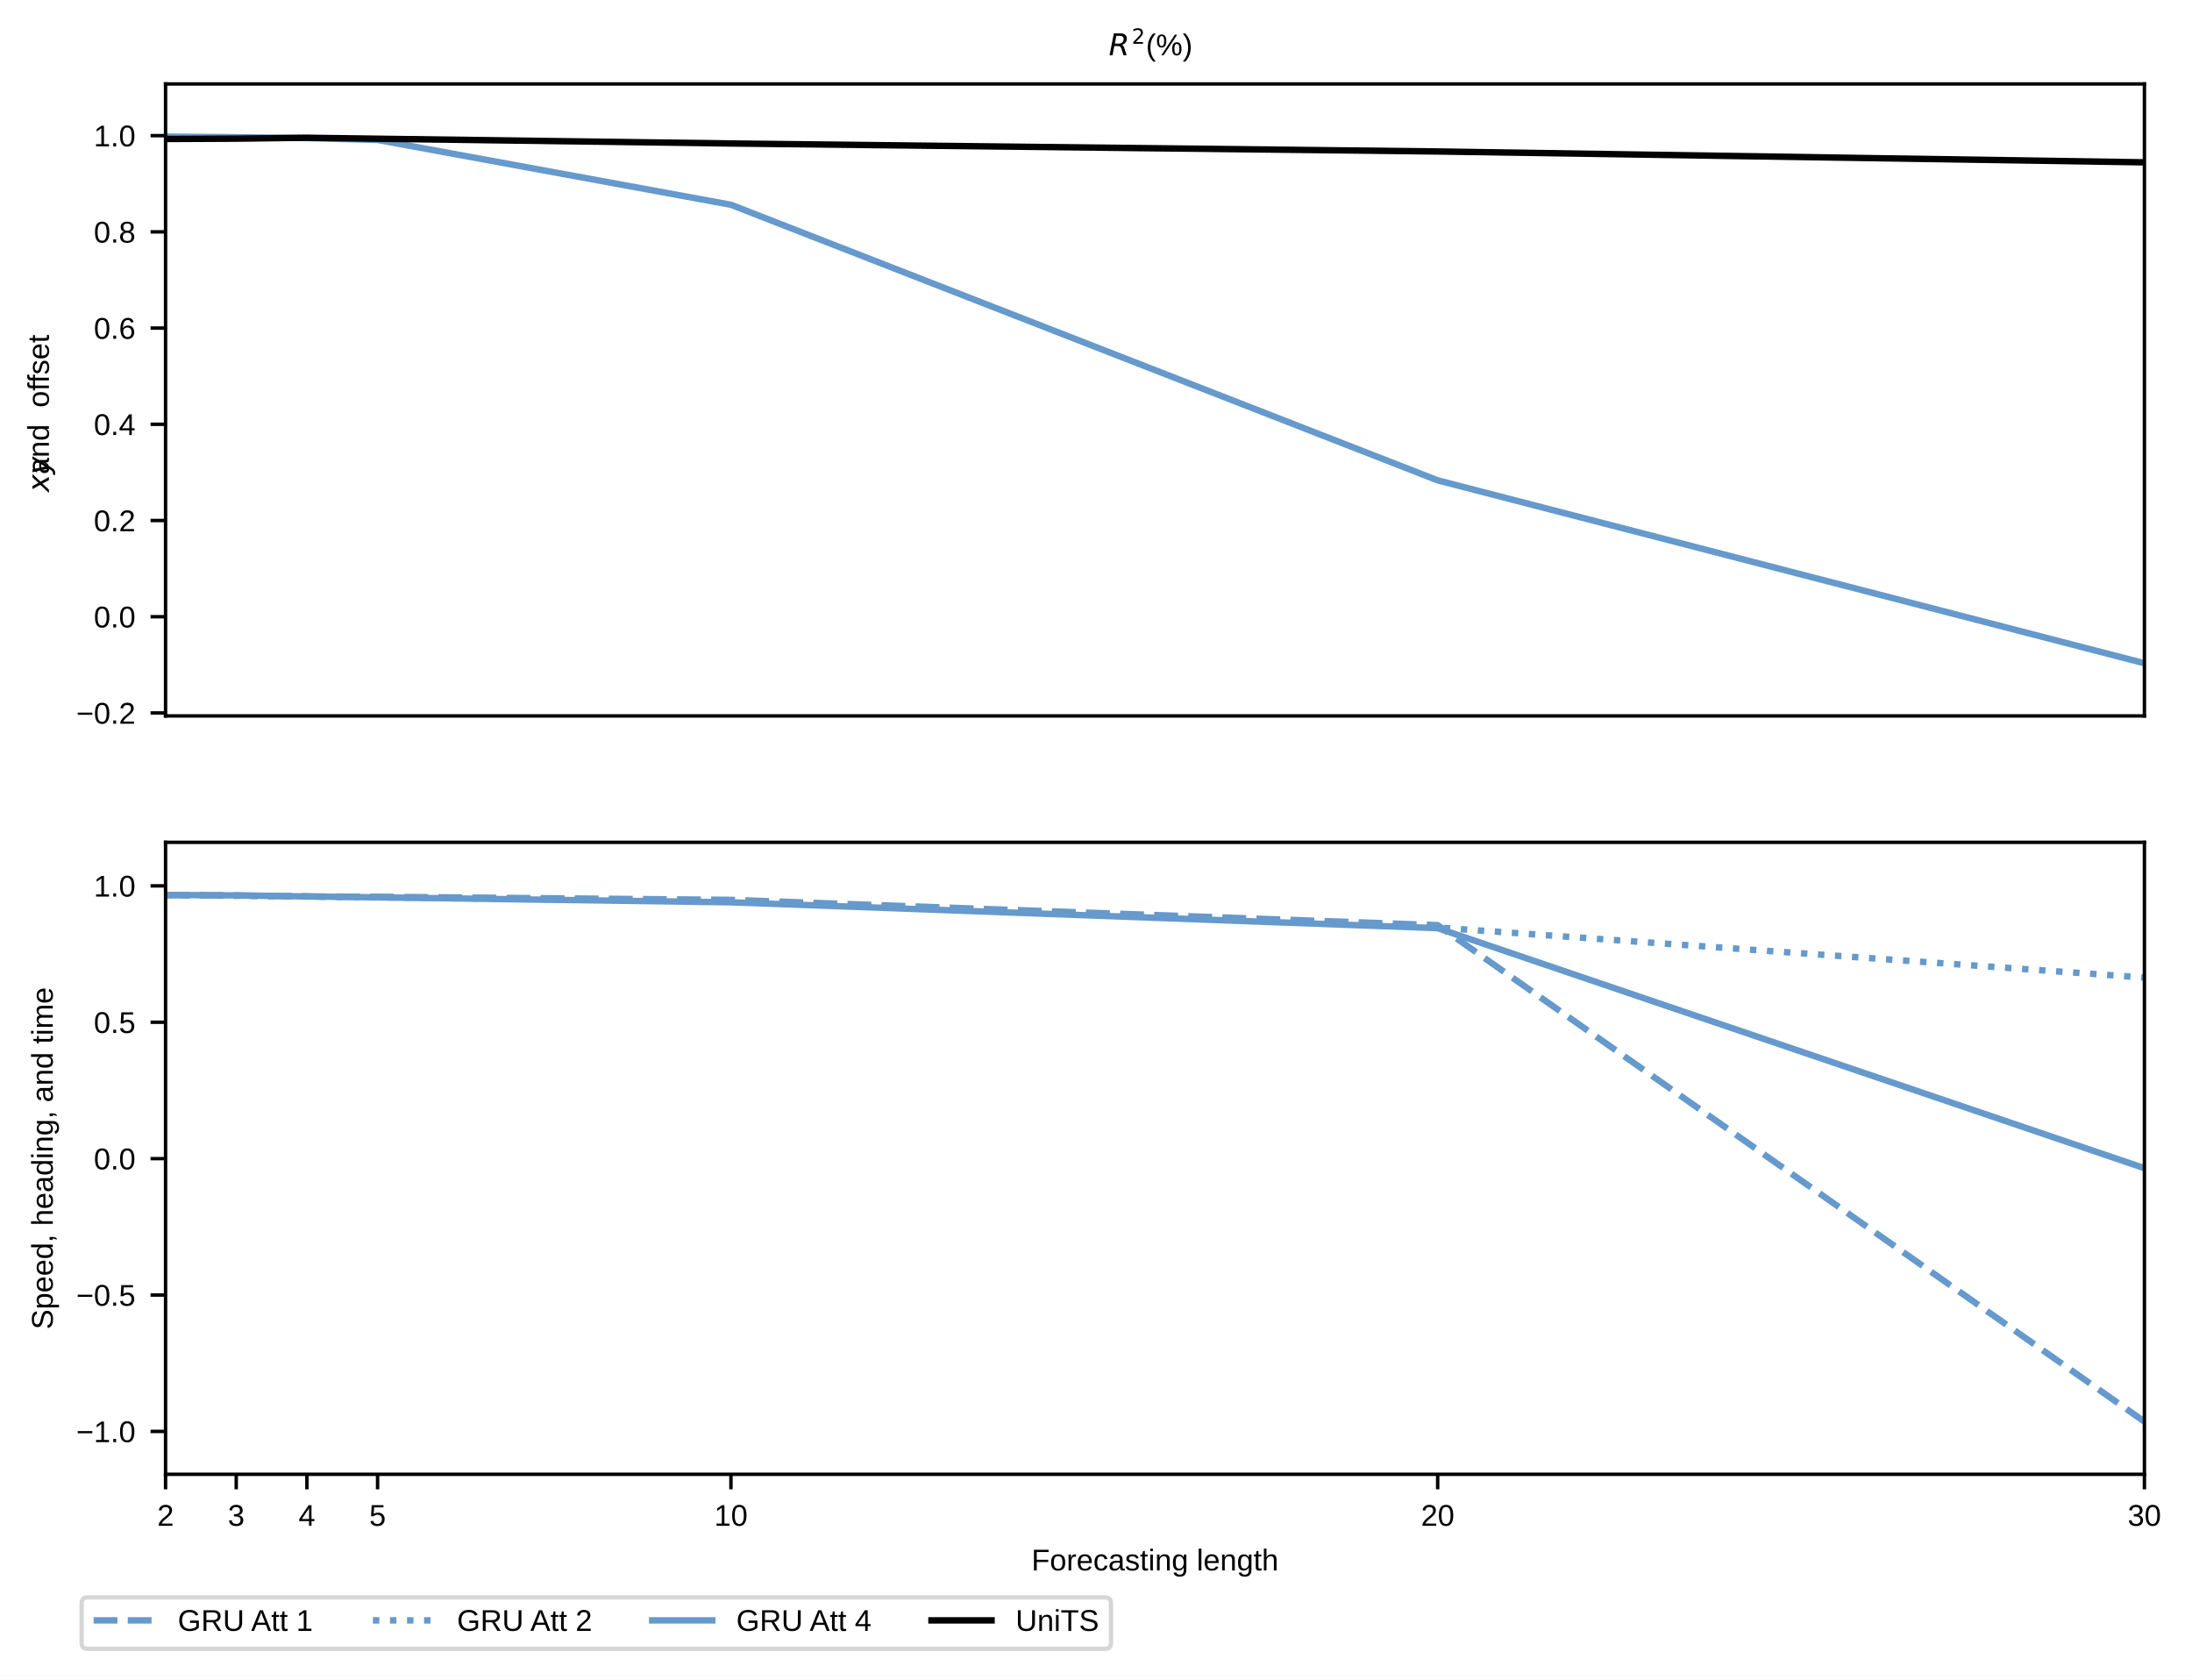
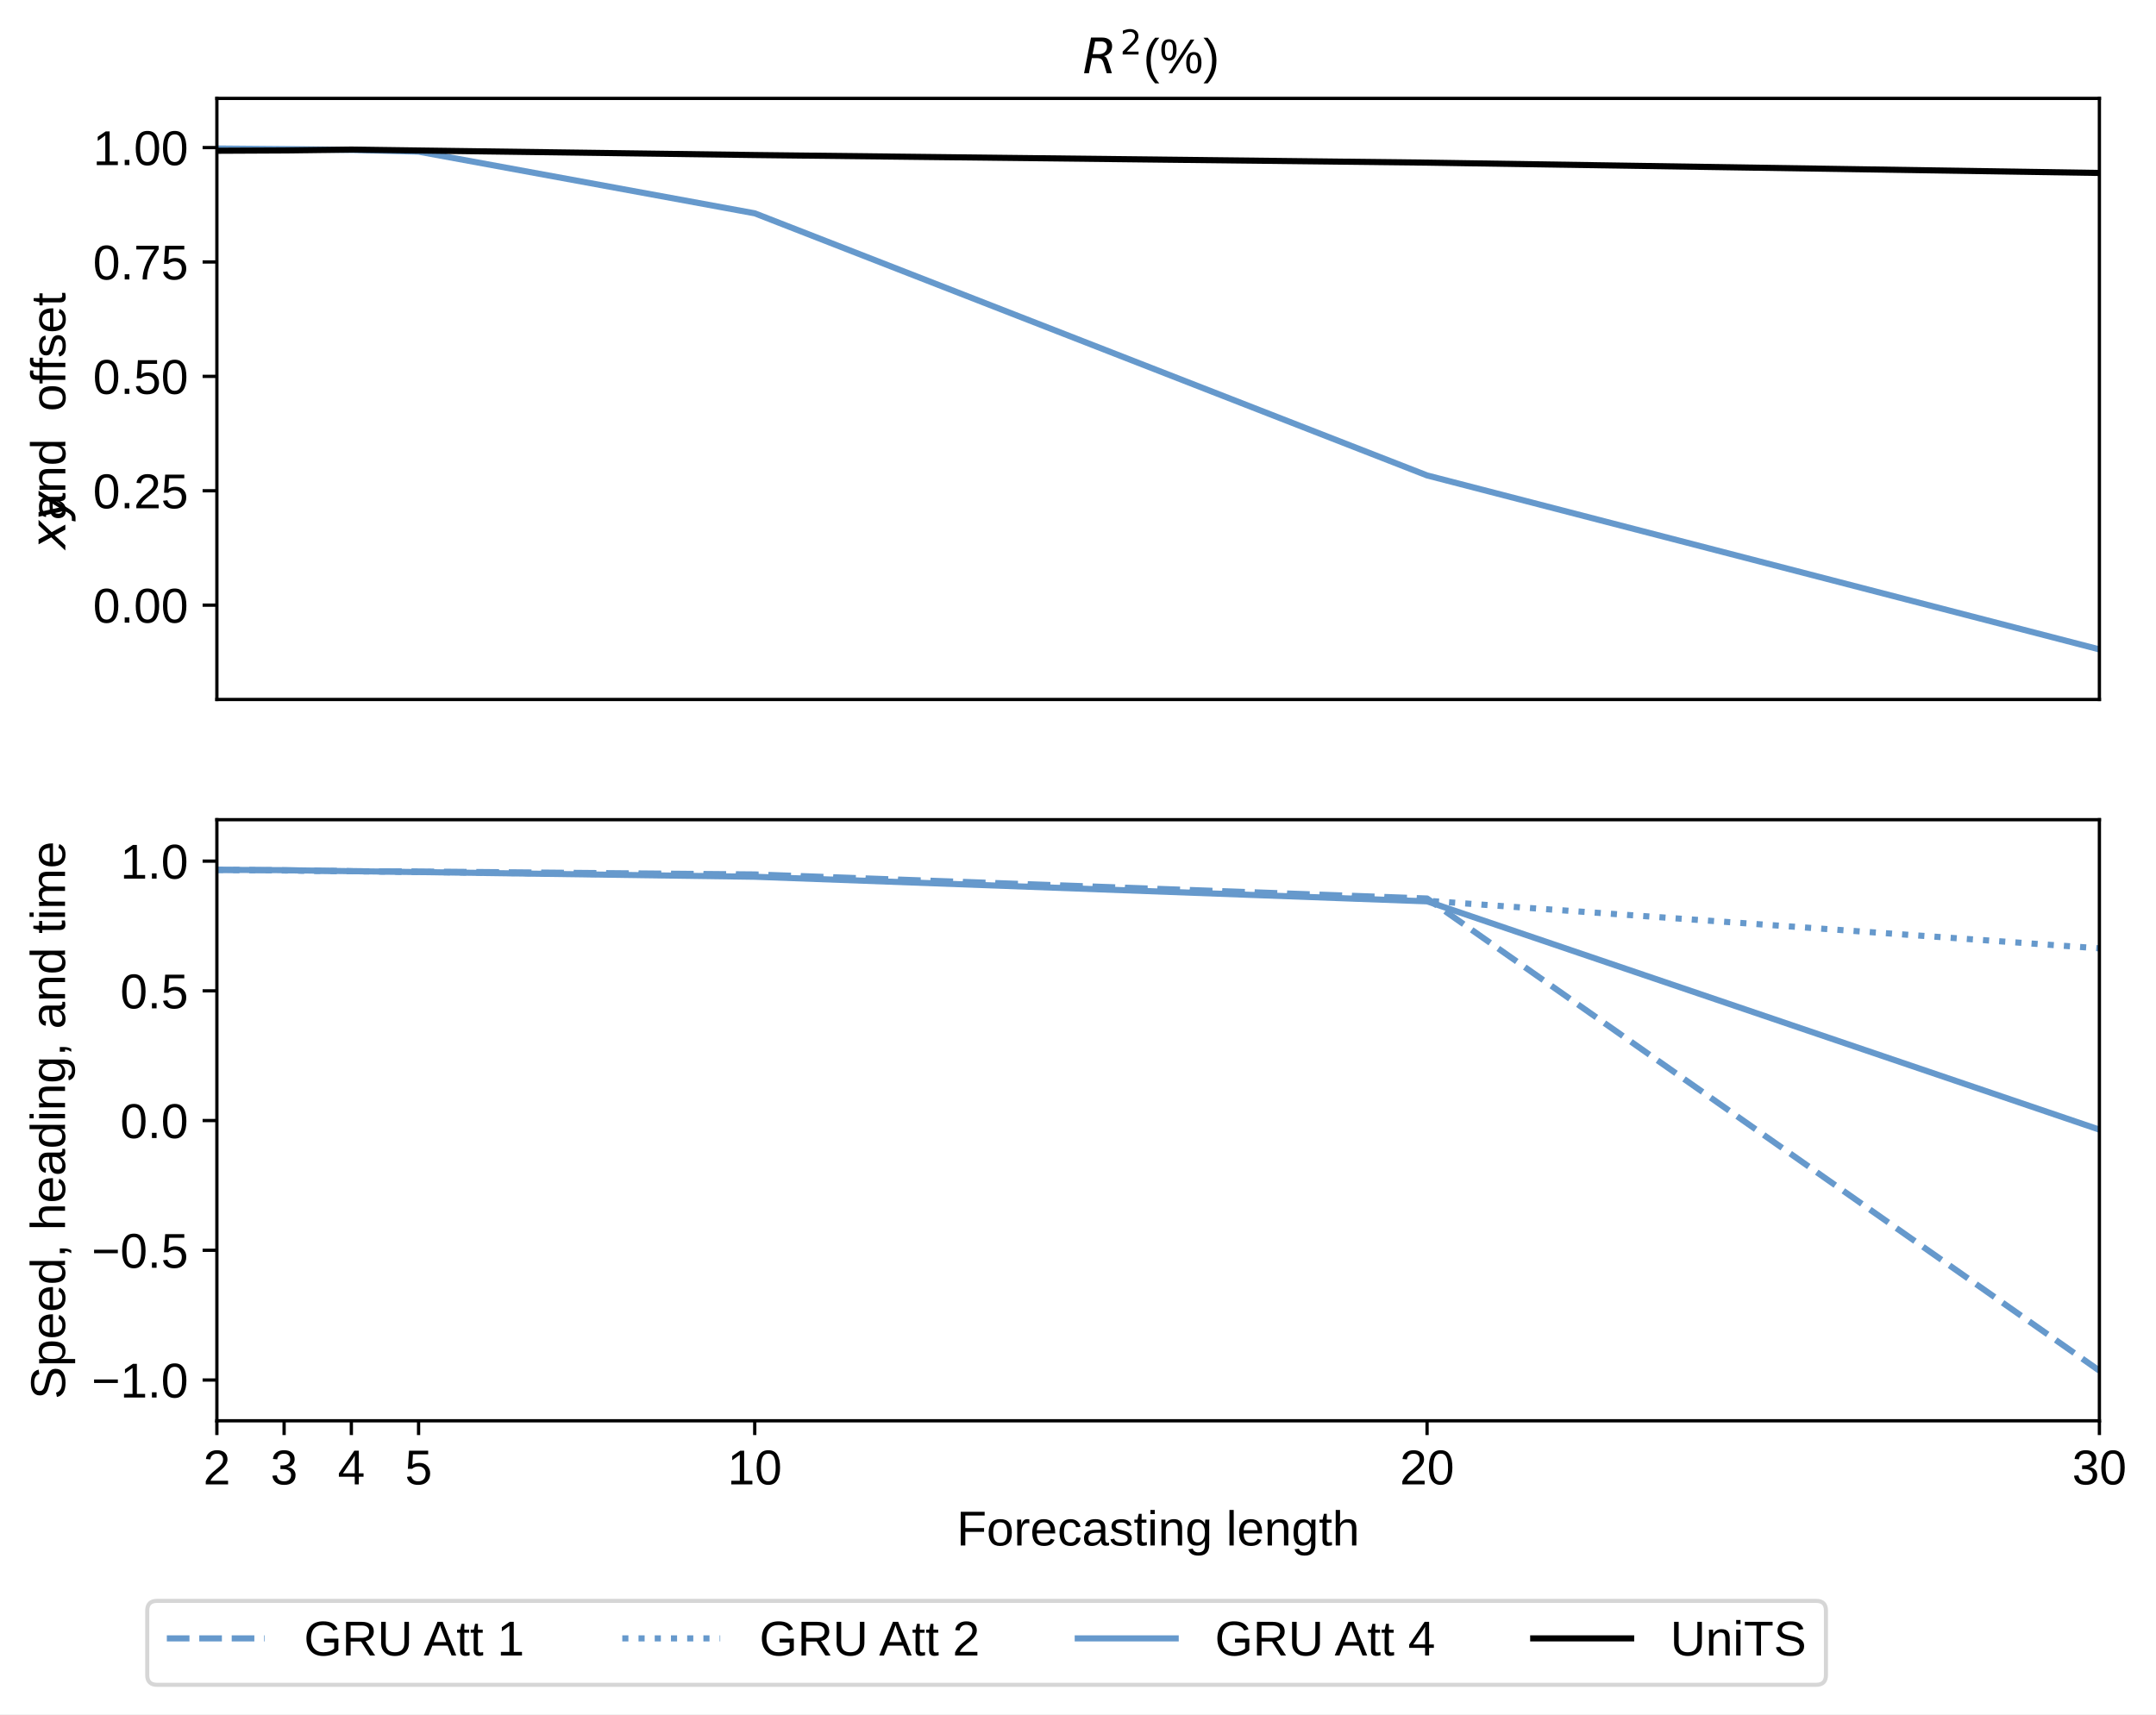
- <svg xmlns="http://www.w3.org/2000/svg" xmlns:xlink="http://www.w3.org/1999/xlink" width="511.03pt" height="391.597pt" viewBox="0 0 511.03 391.597" version="1.1">
+ <svg xmlns="http://www.w3.org/2000/svg" xmlns:xlink="http://www.w3.org/1999/xlink" width="528.362pt" height="420.166pt" viewBox="0 0 528.362 420.166" version="1.1">
  <defs>
    <style type="text/css">*{stroke-linejoin: round; stroke-linecap: butt}</style>
  </defs>
  <g id="figure_1">
    <g id="patch_1">
-       <path d="M 0 391.597  L 511.03 391.597  L 511.03 0  L 0 0  z " style="fill: #ffffff" />
+       <path d="M 0 420.166  L 528.362 420.166  L 528.362 0  L 0 0  z " style="fill: #ffffff" />
    </g>
    <g id="axes_1">
      <g id="patch_2">
-         <path d="M 38.598 166.901  L 499.937 166.901  L 499.937 19.57  L 38.598 19.57  z " style="fill: #ffffff" />
+         <path d="M 53.15 171.451  L 514.489 171.451  L 514.489 24.12  L 53.15 24.12  z " style="fill: #ffffff" />
      </g>
      <g id="matplotlib.axis_1" />
      <g id="matplotlib.axis_2">
        <g id="ytick_1">
          <g id="line2d_1">
            <defs>
-               <path id="m6a8a3a1ed9" d="M 0 0  L -3.5 0  " style="stroke: #000000; stroke-width: 0.8" />
+               <path id="mac33ed3d1b" d="M 0 0  L -3.5 0  " style="stroke: #000000; stroke-width: 0.8" />
            </defs>
            <g>
-               <use xlink:href="#m6a8a3a1ed9" x="38.598" y="166.209" style="stroke: #000000; stroke-width: 0.8" />
+               <use xlink:href="#mac33ed3d1b" x="53.15" y="148.328" style="stroke: #000000; stroke-width: 0.8" />
            </g>
          </g>
          <g id="text_1">
-             <text style="font: 7px 'Arial'; text-anchor: end" x="31.598" y="168.714" transform="rotate(-0 31.59844 168.7145)">−0.2</text>
+             <text style="font: 12px 'Arial'; text-anchor: end" x="46.15" y="152.623" transform="rotate(-0 46.15 152.6226)">0.00</text>
          </g>
        </g>
        <g id="ytick_2">
          <g id="line2d_2">
            <g>
-               <use xlink:href="#m6a8a3a1ed9" x="38.598" y="143.778" style="stroke: #000000; stroke-width: 0.8" />
+               <use xlink:href="#mac33ed3d1b" x="53.15" y="120.289" style="stroke: #000000; stroke-width: 0.8" />
            </g>
          </g>
          <g id="text_2">
-             <text style="font: 7px 'Arial'; text-anchor: end" x="31.598" y="146.283" transform="rotate(-0 31.59844 146.2831)">0.0</text>
+             <text style="font: 12px 'Arial'; text-anchor: end" x="46.15" y="124.583" transform="rotate(-0 46.15 124.5834)">0.25</text>
          </g>
        </g>
        <g id="ytick_3">
          <g id="line2d_3">
            <g>
-               <use xlink:href="#m6a8a3a1ed9" x="38.598" y="121.347" style="stroke: #000000; stroke-width: 0.8" />
+               <use xlink:href="#mac33ed3d1b" x="53.15" y="92.249" style="stroke: #000000; stroke-width: 0.8" />
            </g>
          </g>
          <g id="text_3">
-             <text style="font: 7px 'Arial'; text-anchor: end" x="31.598" y="123.852" transform="rotate(-0 31.59844 123.8518)">0.2</text>
+             <text style="font: 12px 'Arial'; text-anchor: end" x="46.15" y="96.544" transform="rotate(-0 46.15 96.54418)">0.50</text>
          </g>
        </g>
        <g id="ytick_4">
          <g id="line2d_4">
            <g>
-               <use xlink:href="#m6a8a3a1ed9" x="38.598" y="98.915" style="stroke: #000000; stroke-width: 0.8" />
+               <use xlink:href="#mac33ed3d1b" x="53.15" y="64.21" style="stroke: #000000; stroke-width: 0.8" />
            </g>
          </g>
          <g id="text_4">
-             <text style="font: 7px 'Arial'; text-anchor: end" x="31.598" y="101.42" transform="rotate(-0 31.59844 101.4204)">0.4</text>
+             <text style="font: 12px 'Arial'; text-anchor: end" x="46.15" y="68.505" transform="rotate(-0 46.15 68.50498)">0.75</text>
          </g>
        </g>
        <g id="ytick_5">
          <g id="line2d_5">
            <g>
-               <use xlink:href="#m6a8a3a1ed9" x="38.598" y="76.484" style="stroke: #000000; stroke-width: 0.8" />
+               <use xlink:href="#mac33ed3d1b" x="53.15" y="36.171" style="stroke: #000000; stroke-width: 0.8" />
            </g>
          </g>
          <g id="text_5">
-             <text style="font: 7px 'Arial'; text-anchor: end" x="31.598" y="78.989" transform="rotate(-0 31.59844 78.98904)">0.6</text>
-           </g>
-         </g>
-         <g id="ytick_6">
-           <g id="line2d_6">
-             <g>
-               <use xlink:href="#m6a8a3a1ed9" x="38.598" y="54.052" style="stroke: #000000; stroke-width: 0.8" />
-             </g>
-           </g>
-           <g id="text_6">
-             <text style="font: 7px 'Arial'; text-anchor: end" x="31.598" y="56.558" transform="rotate(-0 31.59844 56.55768)">0.8</text>
-           </g>
-         </g>
-         <g id="ytick_7">
-           <g id="line2d_7">
-             <g>
-               <use xlink:href="#m6a8a3a1ed9" x="38.598" y="31.621" style="stroke: #000000; stroke-width: 0.8" />
-             </g>
-           </g>
-           <g id="text_7">
-             <text style="font: 7px 'Arial'; text-anchor: end" x="31.598" y="34.126" transform="rotate(-0 31.59844 34.12632)">1.0</text>
-           </g>
-         </g>
-         <g id="text_8">
-           <g transform="translate(12.31 114.7254) rotate(-90)">
+             <text style="font: 12px 'Arial'; text-anchor: end" x="46.15" y="40.466" transform="rotate(-0 46.15 40.46578)">1.00</text>
+           </g>
+         </g>
+         <g id="text_6">
+           <g transform="translate(16.27688 134.6254) rotate(-90)">
            <text>
-               <tspan style="font: oblique 7px 'DejaVu Sans'" x="0 19.711" y="-0.906">xy</tspan>
-               <tspan style="font: 7px 'Arial'" x="4.143 6.087 9.98 13.874 17.767 23.854 25.799 29.692 31.637 33.582 37.082 40.975" y="-0.906"> and  offset</tspan>
+               <tspan style="font: oblique 12px 'DejaVu Sans'" x="0 33.791" y="-0.266">xy</tspan>
+               <tspan style="font: 12px 'Arial'" x="7.102 10.436 17.109 23.783 30.457 40.893 44.227 50.9 54.234 57.568 63.568 70.242" y="-0.266"> and  offset</tspan>
            </text>
          </g>
        </g>
      </g>
-       <g id="line2d_8">
-         <path d="M 38.598 31.848  L 55.075 31.991  L 71.551 32.189  L 88.028 32.62  L 170.409 47.736  L 335.173 111.982  L 499.937 154.623  " clip-path="url(#p4c0a179350)" style="fill: none; stroke: #6699cc; stroke-width: 1.5; stroke-linecap: square" />
-       </g>
-       <g id="line2d_9">
-         <path d="M 38.598 32.402  L 55.075 32.323  L 71.551 32.114  L 88.028 32.339  L 170.409 33.45  L 335.173 35.313  L 499.937 37.844  " clip-path="url(#p4c0a179350)" style="fill: none; stroke: #000000; stroke-width: 1.5; stroke-linecap: square" />
+       <g id="line2d_6">
+         <path d="M 53.15 36.398  L 69.626 36.541  L 86.103 36.739  L 102.579 37.17  L 184.961 52.286  L 349.725 116.532  L 514.489 159.173  " clip-path="url(#p8221a30fe3)" style="fill: none; stroke: #6699cc; stroke-width: 1.5; stroke-linecap: square" />
+       </g>
+       <g id="line2d_7">
+         <path d="M 53.15 36.952  L 69.626 36.873  L 86.103 36.664  L 102.579 36.889  L 184.961 38  L 349.725 39.863  L 514.489 42.394  " clip-path="url(#p8221a30fe3)" style="fill: none; stroke: #000000; stroke-width: 1.5; stroke-linecap: square" />
      </g>
      <g id="patch_3">
-         <path d="M 38.598 166.901  L 38.598 19.57  " style="fill: none; stroke: #000000; stroke-width: 0.8; stroke-linejoin: miter; stroke-linecap: square" />
+         <path d="M 53.15 171.451  L 53.15 24.12  " style="fill: none; stroke: #000000; stroke-width: 0.8; stroke-linejoin: miter; stroke-linecap: square" />
      </g>
      <g id="patch_4">
-         <path d="M 499.937 166.901  L 499.937 19.57  " style="fill: none; stroke: #000000; stroke-width: 0.8; stroke-linejoin: miter; stroke-linecap: square" />
+         <path d="M 514.489 171.451  L 514.489 24.12  " style="fill: none; stroke: #000000; stroke-width: 0.8; stroke-linejoin: miter; stroke-linecap: square" />
      </g>
      <g id="patch_5">
-         <path d="M 38.598 166.901  L 499.937 166.901  " style="fill: none; stroke: #000000; stroke-width: 0.8; stroke-linejoin: miter; stroke-linecap: square" />
+         <path d="M 53.15 171.451  L 514.489 171.451  " style="fill: none; stroke: #000000; stroke-width: 0.8; stroke-linejoin: miter; stroke-linecap: square" />
      </g>
      <g id="patch_6">
-         <path d="M 38.598 19.57  L 499.937 19.57  " style="fill: none; stroke: #000000; stroke-width: 0.8; stroke-linejoin: miter; stroke-linecap: square" />
-       </g>
-       <g id="text_9">
-         <g transform="translate(258.4877 13.57)">
+         <path d="M 53.15 24.12  L 514.489 24.12  " style="fill: none; stroke: #000000; stroke-width: 0.8; stroke-linejoin: miter; stroke-linecap: square" />
+       </g>
+       <g id="text_7">
+         <g transform="translate(265.3393 18.12)">
          <text>
-             <tspan style="font: oblique 7px 'DejaVu Sans'" x="0" y="-0.678">R</tspan>
-             <tspan style="font: 4.9px 'DejaVu Sans'" x="5.356" y="-3.358">2</tspan>
-             <tspan style="font: 7px 'Arial'" x="8.665 10.61 12.941 19.165" y="-0.678"> (%)</tspan>
+             <tspan style="font: oblique 12px 'DejaVu Sans'" x="0" y="-0.172">R</tspan>
+             <tspan style="font: 8.4px 'DejaVu Sans'" x="9.18" y="-4.766">2</tspan>
+             <tspan style="font: 12px 'Arial'" x="14.853 18.187 22.183 32.853" y="-0.172"> (%)</tspan>
          </text>
        </g>
      </g>
    </g>
    <g id="axes_2">
      <g id="patch_7">
-         <path d="M 38.598 343.698  L 499.937 343.698  L 499.937 196.367  L 38.598 196.367  z " style="fill: #ffffff" />
+         <path d="M 53.15 348.248  L 514.489 348.248  L 514.489 200.917  L 53.15 200.917  z " style="fill: #ffffff" />
      </g>
      <g id="matplotlib.axis_3">
        <g id="xtick_1">
+           <g id="line2d_8">
+             <defs>
+               <path id="ma5374da0af" d="M 0 0  L 0 3.5  " style="stroke: #000000; stroke-width: 0.8" />
+             </defs>
+             <g>
+               <use xlink:href="#ma5374da0af" x="53.15" y="348.248" style="stroke: #000000; stroke-width: 0.8" />
+             </g>
+           </g>
+           <g id="text_8">
+             <text style="font: 12px 'Arial'; text-anchor: middle" x="53.15" y="363.837" transform="rotate(-0 53.15 363.8369)">2</text>
+           </g>
+         </g>
+         <g id="xtick_2">
+           <g id="line2d_9">
+             <g>
+               <use xlink:href="#ma5374da0af" x="69.626" y="348.248" style="stroke: #000000; stroke-width: 0.8" />
+             </g>
+           </g>
+           <g id="text_9">
+             <text style="font: 12px 'Arial'; text-anchor: middle" x="69.626" y="363.837" transform="rotate(-0 69.62638 363.8369)">3</text>
+           </g>
+         </g>
+         <g id="xtick_3">
          <g id="line2d_10">
-             <defs>
-               <path id="m12549a574b" d="M 0 0  L 0 3.5  " style="stroke: #000000; stroke-width: 0.8" />
-             </defs>
-             <g>
-               <use xlink:href="#m12549a574b" x="38.598" y="343.698" style="stroke: #000000; stroke-width: 0.8" />
+             <g>
+               <use xlink:href="#ma5374da0af" x="86.103" y="348.248" style="stroke: #000000; stroke-width: 0.8" />
            </g>
          </g>
          <g id="text_10">
-             <text style="font: 7px 'Arial'; text-anchor: middle" x="38.598" y="355.708" transform="rotate(-0 38.59844 355.708)">2</text>
-           </g>
-         </g>
-         <g id="xtick_2">
+             <text style="font: 12px 'Arial'; text-anchor: middle" x="86.103" y="363.837" transform="rotate(-0 86.10276 363.8369)">4</text>
+           </g>
+         </g>
+         <g id="xtick_4">
          <g id="line2d_11">
            <g>
-               <use xlink:href="#m12549a574b" x="55.075" y="343.698" style="stroke: #000000; stroke-width: 0.8" />
+               <use xlink:href="#ma5374da0af" x="102.579" y="348.248" style="stroke: #000000; stroke-width: 0.8" />
            </g>
          </g>
          <g id="text_11">
-             <text style="font: 7px 'Arial'; text-anchor: middle" x="55.075" y="355.708" transform="rotate(-0 55.07482 355.708)">3</text>
-           </g>
-         </g>
-         <g id="xtick_3">
+             <text style="font: 12px 'Arial'; text-anchor: middle" x="102.579" y="363.837" transform="rotate(-0 102.5791 363.8369)">5</text>
+           </g>
+         </g>
+         <g id="xtick_5">
          <g id="line2d_12">
            <g>
-               <use xlink:href="#m12549a574b" x="71.551" y="343.698" style="stroke: #000000; stroke-width: 0.8" />
+               <use xlink:href="#ma5374da0af" x="184.961" y="348.248" style="stroke: #000000; stroke-width: 0.8" />
            </g>
          </g>
          <g id="text_12">
-             <text style="font: 7px 'Arial'; text-anchor: middle" x="71.551" y="355.708" transform="rotate(-0 71.55119 355.708)">4</text>
-           </g>
-         </g>
-         <g id="xtick_4">
+             <text style="font: 12px 'Arial'; text-anchor: middle" x="184.961" y="363.837" transform="rotate(-0 184.961 363.8369)">10</text>
+           </g>
+         </g>
+         <g id="xtick_6">
          <g id="line2d_13">
            <g>
-               <use xlink:href="#m12549a574b" x="88.028" y="343.698" style="stroke: #000000; stroke-width: 0.8" />
+               <use xlink:href="#ma5374da0af" x="349.725" y="348.248" style="stroke: #000000; stroke-width: 0.8" />
            </g>
          </g>
          <g id="text_13">
-             <text style="font: 7px 'Arial'; text-anchor: middle" x="88.028" y="355.708" transform="rotate(-0 88.02757 355.708)">5</text>
-           </g>
-         </g>
-         <g id="xtick_5">
+             <text style="font: 12px 'Arial'; text-anchor: middle" x="349.725" y="363.837" transform="rotate(-0 349.7248 363.8369)">20</text>
+           </g>
+         </g>
+         <g id="xtick_7">
          <g id="line2d_14">
            <g>
-               <use xlink:href="#m12549a574b" x="170.409" y="343.698" style="stroke: #000000; stroke-width: 0.8" />
+               <use xlink:href="#ma5374da0af" x="514.489" y="348.248" style="stroke: #000000; stroke-width: 0.8" />
            </g>
          </g>
          <g id="text_14">
-             <text style="font: 7px 'Arial'; text-anchor: middle" x="170.409" y="355.708" transform="rotate(-0 170.4095 355.708)">10</text>
-           </g>
-         </g>
-         <g id="xtick_6">
+             <text style="font: 12px 'Arial'; text-anchor: middle" x="514.489" y="363.837" transform="rotate(-0 514.4886 363.8369)">30</text>
+           </g>
+         </g>
+         <g id="text_15">
+           <text style="font: 12px 'Arial'; text-anchor: middle" x="283.819" y="378.811" transform="rotate(-0 283.8193 378.8113)">Forecasting length</text>
+         </g>
+       </g>
+       <g id="matplotlib.axis_4">
+         <g id="ytick_6">
          <g id="line2d_15">
            <g>
-               <use xlink:href="#m12549a574b" x="335.173" y="343.698" style="stroke: #000000; stroke-width: 0.8" />
-             </g>
-           </g>
-           <g id="text_15">
-             <text style="font: 7px 'Arial'; text-anchor: middle" x="335.173" y="355.708" transform="rotate(-0 335.1732 355.708)">20</text>
-           </g>
-         </g>
-         <g id="xtick_7">
+               <use xlink:href="#mac33ed3d1b" x="53.15" y="338.253" style="stroke: #000000; stroke-width: 0.8" />
+             </g>
+           </g>
+           <g id="text_16">
+             <text style="font: 12px 'Arial'; text-anchor: end" x="46.15" y="342.547" transform="rotate(-0 46.15 342.5474)">−1.0</text>
+           </g>
+         </g>
+         <g id="ytick_7">
          <g id="line2d_16">
            <g>
-               <use xlink:href="#m12549a574b" x="499.937" y="343.698" style="stroke: #000000; stroke-width: 0.8" />
-             </g>
-           </g>
-           <g id="text_16">
-             <text style="font: 7px 'Arial'; text-anchor: middle" x="499.937" y="355.708" transform="rotate(-0 499.937 355.708)">30</text>
-           </g>
-         </g>
-         <g id="text_17">
-           <text style="font: 7px 'Arial'; text-anchor: middle" x="269.268" y="366.11" transform="rotate(-0 269.2677 366.1097)">Forecasting length</text>
-         </g>
-       </g>
-       <g id="matplotlib.axis_4">
+               <use xlink:href="#mac33ed3d1b" x="53.15" y="306.456" style="stroke: #000000; stroke-width: 0.8" />
+             </g>
+           </g>
+           <g id="text_17">
+             <text style="font: 12px 'Arial'; text-anchor: end" x="46.15" y="310.751" transform="rotate(-0 46.15 310.7507)">−0.5</text>
+           </g>
+         </g>
        <g id="ytick_8">
          <g id="line2d_17">
            <g>
-               <use xlink:href="#m6a8a3a1ed9" x="38.598" y="333.703" style="stroke: #000000; stroke-width: 0.8" />
+               <use xlink:href="#mac33ed3d1b" x="53.15" y="274.659" style="stroke: #000000; stroke-width: 0.8" />
            </g>
          </g>
          <g id="text_18">
-             <text style="font: 7px 'Arial'; text-anchor: end" x="31.598" y="336.208" transform="rotate(-0 31.59844 336.2079)">−1.0</text>
+             <text style="font: 12px 'Arial'; text-anchor: end" x="46.15" y="278.954" transform="rotate(-0 46.15 278.954)">0.0</text>
          </g>
        </g>
        <g id="ytick_9">
          <g id="line2d_18">
            <g>
-               <use xlink:href="#m6a8a3a1ed9" x="38.598" y="301.906" style="stroke: #000000; stroke-width: 0.8" />
+               <use xlink:href="#mac33ed3d1b" x="53.15" y="242.863" style="stroke: #000000; stroke-width: 0.8" />
            </g>
          </g>
          <g id="text_19">
-             <text style="font: 7px 'Arial'; text-anchor: end" x="31.598" y="304.411" transform="rotate(-0 31.59844 304.4112)">−0.5</text>
+             <text style="font: 12px 'Arial'; text-anchor: end" x="46.15" y="247.157" transform="rotate(-0 46.15 247.1573)">0.5</text>
          </g>
        </g>
        <g id="ytick_10">
          <g id="line2d_19">
            <g>
-               <use xlink:href="#m6a8a3a1ed9" x="38.598" y="270.109" style="stroke: #000000; stroke-width: 0.8" />
+               <use xlink:href="#mac33ed3d1b" x="53.15" y="211.066" style="stroke: #000000; stroke-width: 0.8" />
            </g>
          </g>
          <g id="text_20">
-             <text style="font: 7px 'Arial'; text-anchor: end" x="31.598" y="272.615" transform="rotate(-0 31.59844 272.6145)">0.0</text>
-           </g>
-         </g>
-         <g id="ytick_11">
-           <g id="line2d_20">
-             <g>
-               <use xlink:href="#m6a8a3a1ed9" x="38.598" y="238.313" style="stroke: #000000; stroke-width: 0.8" />
-             </g>
-           </g>
-           <g id="text_21">
-             <text style="font: 7px 'Arial'; text-anchor: end" x="31.598" y="240.818" transform="rotate(-0 31.59844 240.8178)">0.5</text>
-           </g>
-         </g>
-         <g id="ytick_12">
-           <g id="line2d_21">
-             <g>
-               <use xlink:href="#m6a8a3a1ed9" x="38.598" y="206.516" style="stroke: #000000; stroke-width: 0.8" />
-             </g>
-           </g>
-           <g id="text_22">
-             <text style="font: 7px 'Arial'; text-anchor: end" x="31.598" y="209.021" transform="rotate(-0 31.59844 209.0211)">1.0</text>
-           </g>
-         </g>
-         <g id="text_23">
-           <text style="font: 7px 'Arial'; text-anchor: middle" x="12.307" y="270.032" transform="rotate(-90 12.30672 270.0322)">Speed, heading, and time</text>
-         </g>
+             <text style="font: 12px 'Arial'; text-anchor: end" x="46.15" y="215.361" transform="rotate(-0 46.15 215.3606)">1.0</text>
+           </g>
+         </g>
+         <g id="text_21">
+           <text style="font: 12px 'Arial'; text-anchor: middle" x="15.936" y="274.582" transform="rotate(-90 15.93562 274.5822)">Speed, heading, and time</text>
+         </g>
+       </g>
+       <g id="line2d_20">
+         <path d="M 53.15 213.216  L 69.626 213.313  L 86.103 213.54  L 102.579 213.61  L 184.961 214.333  L 349.725 220.23  L 514.489 335.97  " clip-path="url(#p5e0b495dfb)" style="fill: none; stroke-dasharray: 5.55,2.4; stroke-dashoffset: 0; stroke: #6699cc; stroke-width: 1.5" />
+       </g>
+       <g id="line2d_21">
+         <path d="M 53.15 213.209  L 69.626 213.376  L 86.103 213.558  L 102.579 213.729  L 184.961 214.698  L 349.725 220.782  L 514.489 232.447  " clip-path="url(#p5e0b495dfb)" style="fill: none; stroke-dasharray: 1.5,2.475; stroke-dashoffset: 0; stroke: #6699cc; stroke-width: 1.5" />
      </g>
      <g id="line2d_22">
-         <path d="M 38.598 208.666  L 55.075 208.763  L 71.551 208.99  L 88.028 209.06  L 170.409 209.783  L 335.173 215.68  L 499.937 331.42  " clip-path="url(#p4f30b029a7)" style="fill: none; stroke-dasharray: 5.55,2.4; stroke-dashoffset: 0; stroke: #6699cc; stroke-width: 1.5" />
+         <path d="M 53.15 213.194  L 69.626 213.289  L 86.103 213.534  L 102.579 213.752  L 184.961 214.902  L 349.725 220.93  L 514.489 276.885  " clip-path="url(#p5e0b495dfb)" style="fill: none; stroke: #6699cc; stroke-width: 1.5; stroke-linecap: square" />
      </g>
      <g id="line2d_23">
-         <path d="M 38.598 208.659  L 55.075 208.826  L 71.551 209.008  L 88.028 209.179  L 170.409 210.148  L 335.173 216.232  L 499.937 227.897  " clip-path="url(#p4f30b029a7)" style="fill: none; stroke-dasharray: 1.5,2.475; stroke-dashoffset: 0; stroke: #6699cc; stroke-width: 1.5" />
+         <path d="M 20.197 360.525  " clip-path="url(#p5e0b495dfb)" style="fill: none; stroke-dasharray: 5.55,2.4; stroke-dashoffset: 0; stroke: #6699cc; stroke-width: 1.5" />
      </g>
      <g id="line2d_24">
-         <path d="M 38.598 208.644  L 55.075 208.739  L 71.551 208.984  L 88.028 209.202  L 170.409 210.352  L 335.173 216.38  L 499.937 272.335  " clip-path="url(#p4f30b029a7)" style="fill: none; stroke: #6699cc; stroke-width: 1.5; stroke-linecap: square" />
+         <path d="M 20.197 360.525  " clip-path="url(#p5e0b495dfb)" style="fill: none; stroke-dasharray: 1.5,2.475; stroke-dashoffset: 0; stroke: #6699cc; stroke-width: 1.5" />
      </g>
      <g id="line2d_25">
-         <path d="M 5.646 355.975  " clip-path="url(#p4f30b029a7)" style="fill: none; stroke-dasharray: 5.55,2.4; stroke-dashoffset: 0; stroke: #6699cc; stroke-width: 1.5" />
+         <path d="M 20.197 360.525  " clip-path="url(#p5e0b495dfb)" style="fill: none; stroke: #6699cc; stroke-width: 1.5; stroke-linecap: square" />
      </g>
      <g id="line2d_26">
-         <path d="M 5.646 355.975  " clip-path="url(#p4f30b029a7)" style="fill: none; stroke-dasharray: 1.5,2.475; stroke-dashoffset: 0; stroke: #6699cc; stroke-width: 1.5" />
-       </g>
-       <g id="line2d_27">
-         <path d="M 5.646 355.975  " clip-path="url(#p4f30b029a7)" style="fill: none; stroke: #6699cc; stroke-width: 1.5; stroke-linecap: square" />
-       </g>
-       <g id="line2d_28">
-         <path d="M 5.646 355.975  " clip-path="url(#p4f30b029a7)" style="fill: none; stroke: #000000; stroke-width: 1.5; stroke-linecap: square" />
+         <path d="M 20.197 360.525  " clip-path="url(#p5e0b495dfb)" style="fill: none; stroke: #000000; stroke-width: 1.5; stroke-linecap: square" />
      </g>
      <g id="patch_8">
-         <path d="M 38.598 343.698  L 38.598 196.367  " style="fill: none; stroke: #000000; stroke-width: 0.8; stroke-linejoin: miter; stroke-linecap: square" />
+         <path d="M 53.15 348.248  L 53.15 200.917  " style="fill: none; stroke: #000000; stroke-width: 0.8; stroke-linejoin: miter; stroke-linecap: square" />
      </g>
      <g id="patch_9">
-         <path d="M 499.937 343.698  L 499.937 196.367  " style="fill: none; stroke: #000000; stroke-width: 0.8; stroke-linejoin: miter; stroke-linecap: square" />
+         <path d="M 514.489 348.248  L 514.489 200.917  " style="fill: none; stroke: #000000; stroke-width: 0.8; stroke-linejoin: miter; stroke-linecap: square" />
      </g>
      <g id="patch_10">
-         <path d="M 38.598 343.698  L 499.937 343.698  " style="fill: none; stroke: #000000; stroke-width: 0.8; stroke-linejoin: miter; stroke-linecap: square" />
+         <path d="M 53.15 348.248  L 514.489 348.248  " style="fill: none; stroke: #000000; stroke-width: 0.8; stroke-linejoin: miter; stroke-linecap: square" />
      </g>
      <g id="patch_11">
-         <path d="M 38.598 196.367  L 499.937 196.367  " style="fill: none; stroke: #000000; stroke-width: 0.8; stroke-linejoin: miter; stroke-linecap: square" />
+         <path d="M 53.15 200.917  L 514.489 200.917  " style="fill: none; stroke: #000000; stroke-width: 0.8; stroke-linejoin: miter; stroke-linecap: square" />
      </g>
      <g id="legend_1">
        <g id="patch_12">
-           <path d="M 20.432 384.397  L 257.612 384.397  Q 259.012 384.397 259.012 382.997  L 259.012 373.795  Q 259.012 372.395 257.612 372.395  L 20.432 372.395  Q 19.032 372.395 19.032 373.795  L 19.032 382.997  Q 19.032 384.397 20.432 384.397  z " style="fill: #ffffff; opacity: 0.8; stroke: #cccccc; stroke-linejoin: miter" />
+           <path d="M 38.483 412.966  L 445.079 412.966  Q 447.479 412.966 447.479 410.566  L 447.479 394.792  Q 447.479 392.392 445.079 392.392  L 38.483 392.392  Q 36.083 392.392 36.083 394.792  L 36.083 410.566  Q 36.083 412.966 38.483 412.966  z " style="fill: #ffffff; opacity: 0.8; stroke: #cccccc; stroke-linejoin: miter" />
+         </g>
+         <g id="line2d_27">
+           <path d="M 40.883 401.581  L 52.883 401.581  L 64.883 401.581  " style="fill: none; stroke-dasharray: 5.55,2.4; stroke-dashoffset: 0; stroke: #6699cc; stroke-width: 1.5" />
+         </g>
+         <g id="text_22">
+           <text style="font: 12px 'Arial'; text-anchor: start" x="74.483" y="405.781" transform="rotate(-0 74.48307 405.7813)">GRU Att 1</text>
+         </g>
+         <g id="line2d_28">
+           <path d="M 152.502 401.581  L 164.502 401.581  L 176.502 401.581  " style="fill: none; stroke-dasharray: 1.5,2.475; stroke-dashoffset: 0; stroke: #6699cc; stroke-width: 1.5" />
+         </g>
+         <g id="text_23">
+           <text style="font: 12px 'Arial'; text-anchor: start" x="186.102" y="405.781" transform="rotate(-0 186.1018 405.7813)">GRU Att 2</text>
        </g>
        <g id="line2d_29">
-           <path d="M 21.832 377.756  L 28.832 377.756  L 35.832 377.756  " style="fill: none; stroke-dasharray: 5.55,2.4; stroke-dashoffset: 0; stroke: #6699cc; stroke-width: 1.5" />
+           <path d="M 264.121 401.581  L 276.121 401.581  L 288.121 401.581  " style="fill: none; stroke: #6699cc; stroke-width: 1.5; stroke-linecap: square" />
        </g>
        <g id="text_24">
-           <text style="font: 7px 'Arial'; text-anchor: start" x="41.432" y="380.206" transform="rotate(-0 41.43151 380.2055)">GRU Att 1</text>
+           <text style="font: 12px 'Arial'; text-anchor: start" x="297.721" y="405.781" transform="rotate(-0 297.7206 405.7813)">GRU Att 4</text>
        </g>
        <g id="line2d_30">
-           <path d="M 86.942 377.756  L 93.942 377.756  L 100.942 377.756  " style="fill: none; stroke-dasharray: 1.5,2.475; stroke-dashoffset: 0; stroke: #6699cc; stroke-width: 1.5" />
+           <path d="M 375.739 401.581  L 387.739 401.581  L 399.739 401.581  " style="fill: none; stroke: #000000; stroke-width: 1.5; stroke-linecap: square" />
        </g>
        <g id="text_25">
-           <text style="font: 7px 'Arial'; text-anchor: start" x="106.542" y="380.206" transform="rotate(-0 106.5424 380.2055)">GRU Att 2</text>
-         </g>
-         <g id="line2d_31">
-           <path d="M 152.053 377.756  L 159.053 377.756  L 166.053 377.756  " style="fill: none; stroke: #6699cc; stroke-width: 1.5; stroke-linecap: square" />
-         </g>
-         <g id="text_26">
-           <text style="font: 7px 'Arial'; text-anchor: start" x="171.653" y="380.206" transform="rotate(-0 171.6534 380.2055)">GRU Att 4</text>
-         </g>
-         <g id="line2d_32">
-           <path d="M 217.164 377.756  L 224.164 377.756  L 231.164 377.756  " style="fill: none; stroke: #000000; stroke-width: 1.5; stroke-linecap: square" />
-         </g>
-         <g id="text_27">
-           <text style="font: 7px 'Arial'; text-anchor: start" x="236.764" y="380.206" transform="rotate(-0 236.7643 380.2055)">UniTS</text>
+           <text style="font: 12px 'Arial'; text-anchor: start" x="409.339" y="405.781" transform="rotate(-0 409.3393 405.7813)">UniTS</text>
        </g>
      </g>
    </g>
  </g>
  <defs>
-     <clipPath id="p4c0a179350">
-       <rect x="38.598" y="19.57" width="461.339" height="147.331" />
+     <clipPath id="p8221a30fe3">
+       <rect x="53.15" y="24.12" width="461.339" height="147.331" />
    </clipPath>
-     <clipPath id="p4f30b029a7">
-       <rect x="38.598" y="196.367" width="461.339" height="147.331" />
+     <clipPath id="p5e0b495dfb">
+       <rect x="53.15" y="200.917" width="461.339" height="147.331" />
    </clipPath>
  </defs>
</svg>
